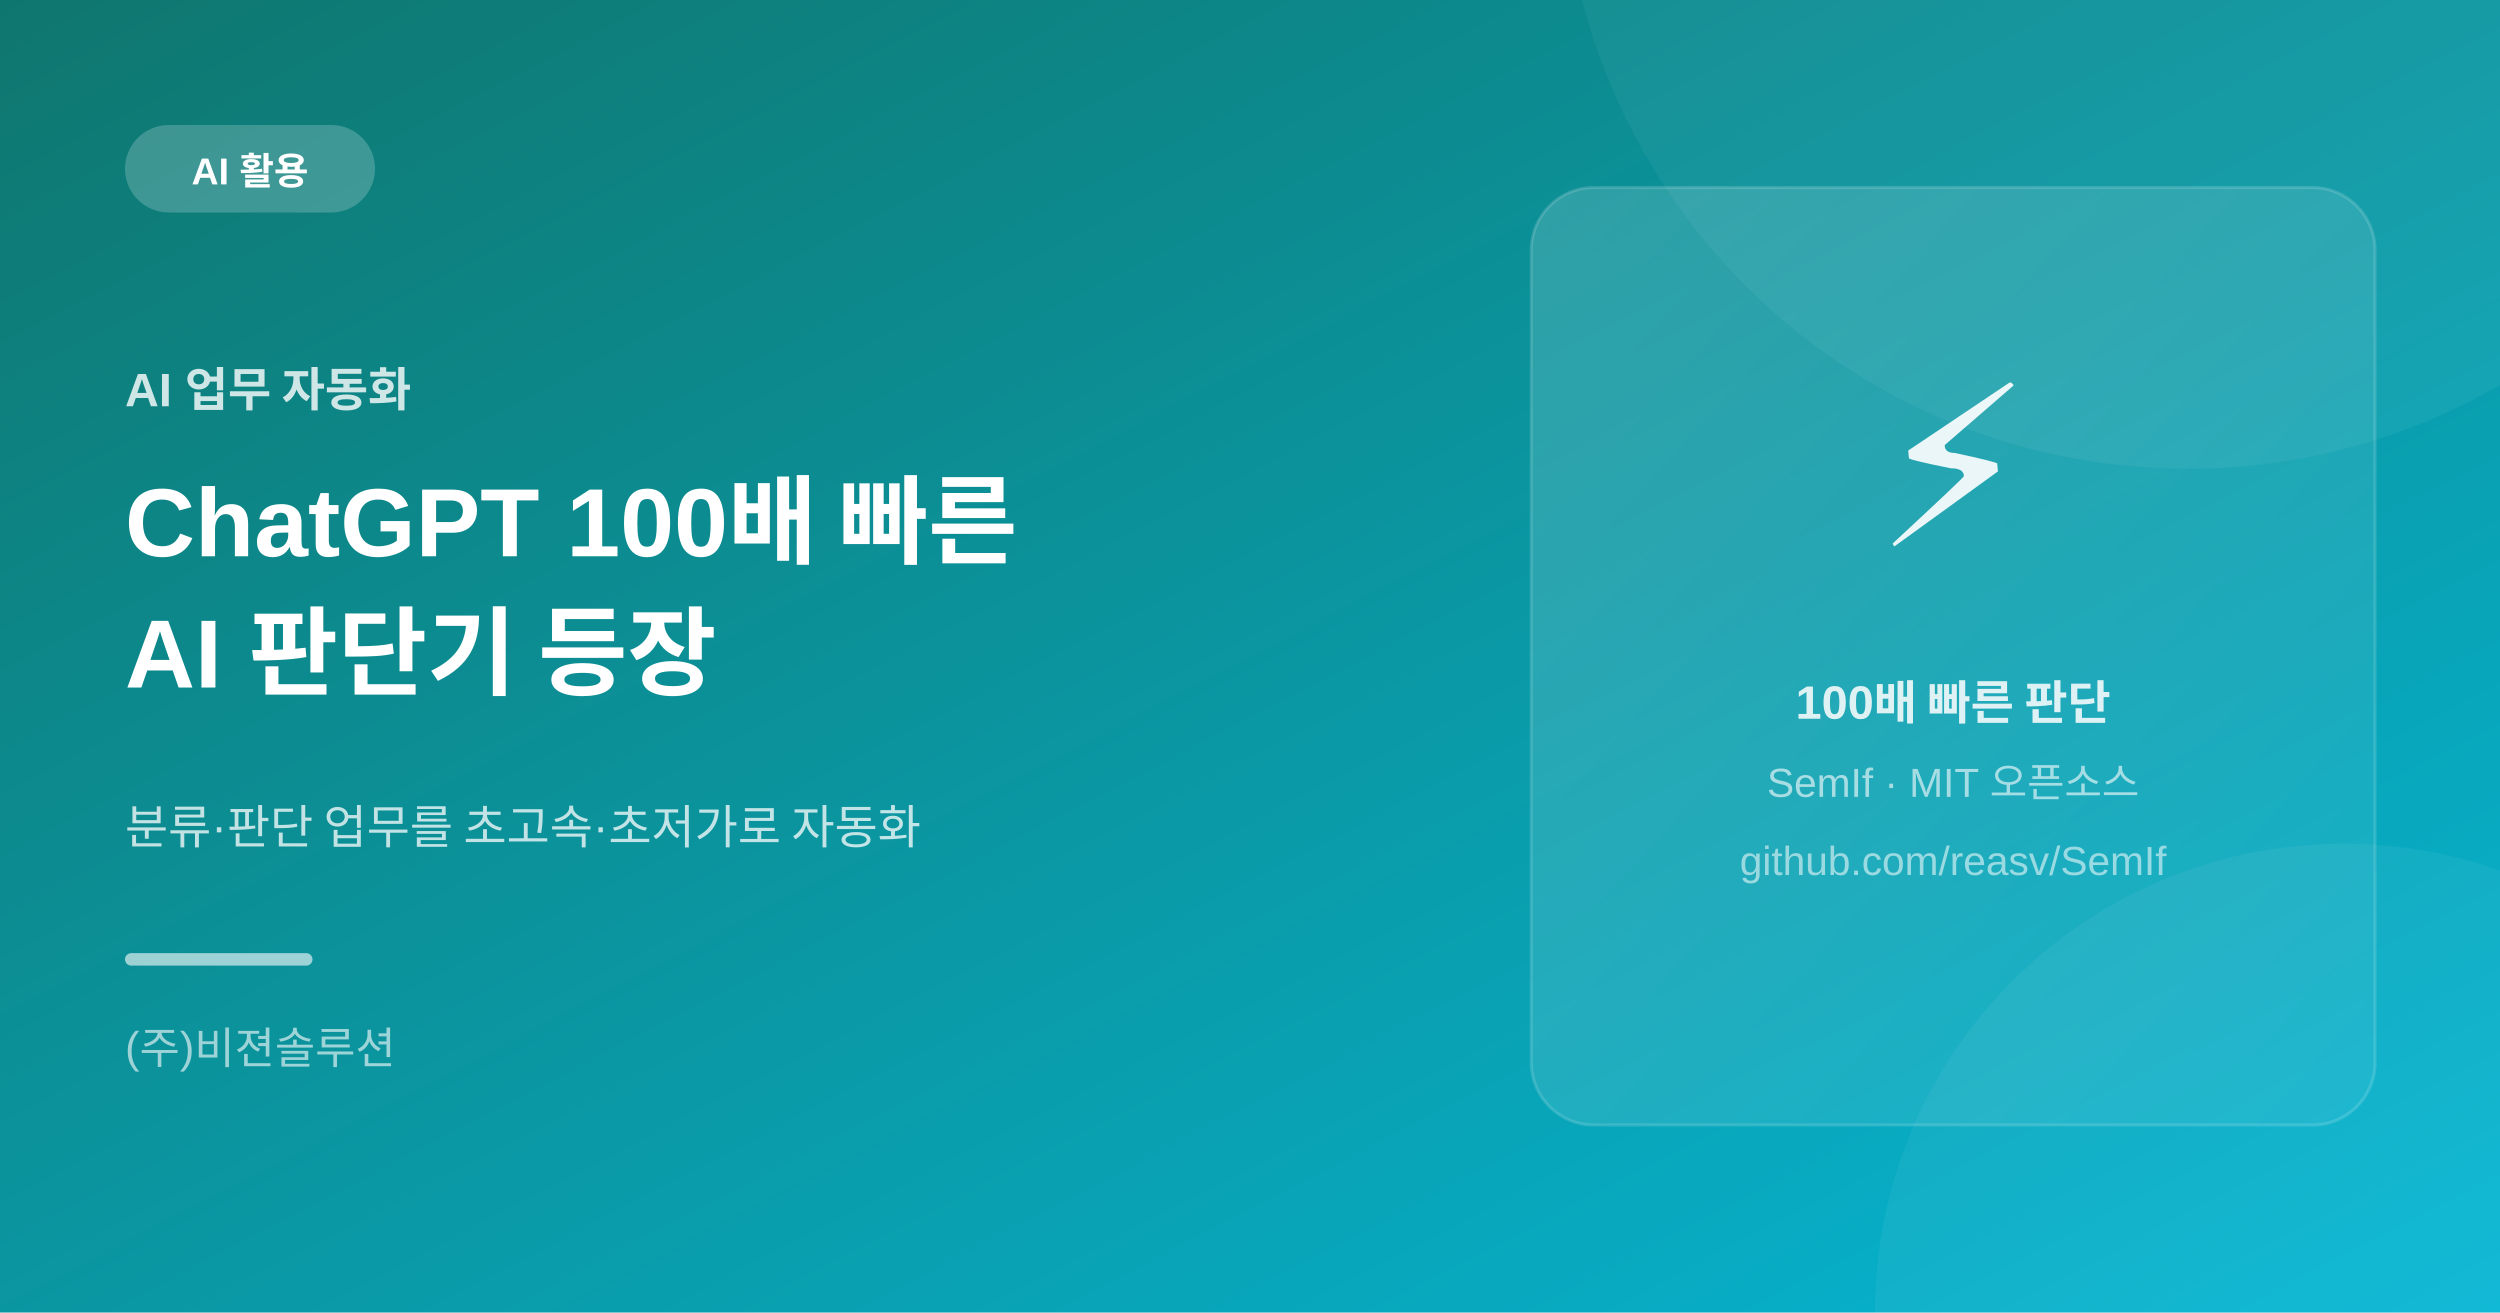
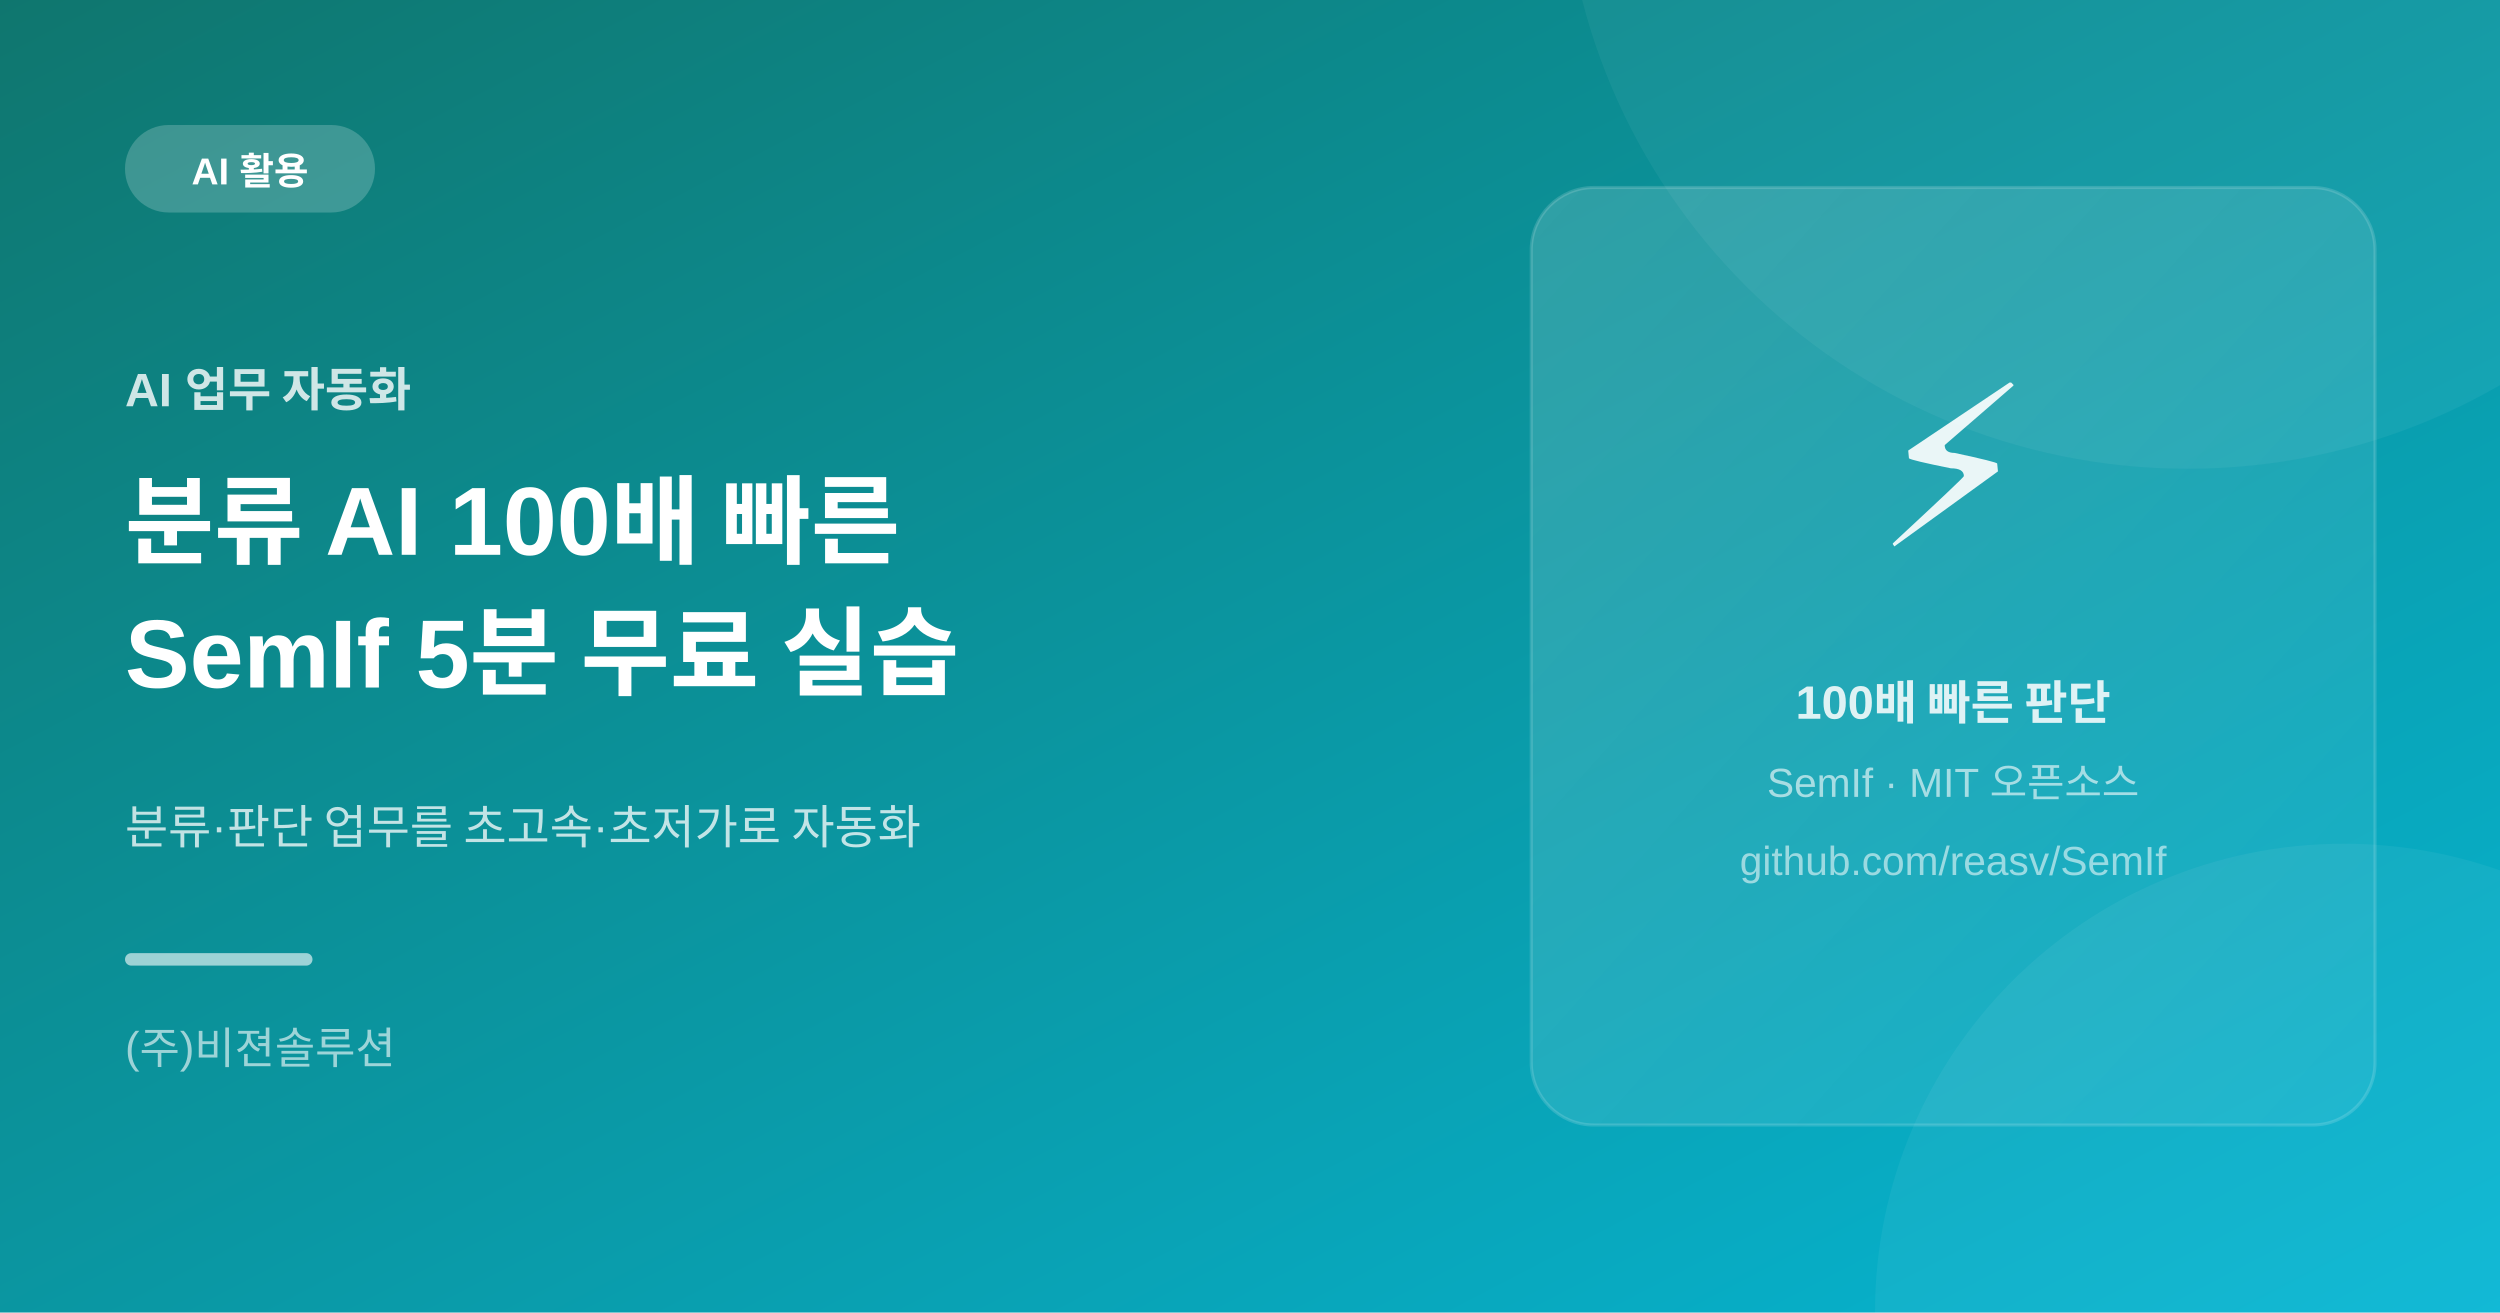
<svg xmlns="http://www.w3.org/2000/svg" viewBox="0 0 800 420" width="800" height="420">
  <defs>
    <linearGradient id="bg" x1="0%" y1="0%" x2="100%" y2="100%">
      <stop offset="0%" style="stop-color:#0f766e;stop-opacity:1" />
      <stop offset="100%" style="stop-color:#06b6d4;stop-opacity:1" />
    </linearGradient>
    <linearGradient id="card1" x1="0%" y1="0%" x2="100%" y2="100%">
      <stop offset="0%" style="stop-color:#ffffff;stop-opacity:0.15" />
      <stop offset="100%" style="stop-color:#ffffff;stop-opacity:0.05" />
    </linearGradient>
  </defs>
  <rect width="800" height="420" fill="url(#bg)" />
  <circle cx="700" cy="-50" r="200" fill="white" opacity="0.05" />
  <circle cx="750" cy="420" r="150" fill="white" opacity="0.05" />
  <rect x="40" y="40" width="80" height="28" rx="14" fill="white" opacity="0.2" />
  <text x="80" y="59" text-anchor="middle" font-family="Arial, sans-serif" font-size="12" font-weight="700" fill="white">AI 활용</text>
  <rect x="490" y="60" width="270" height="300" rx="20" fill="url(#card1)" stroke="white" stroke-opacity="0.15" stroke-width="1" />
  <text x="625" y="175" text-anchor="middle" font-family="Arial, sans-serif" font-size="72" fill="white" opacity="0.9">⚡</text>
  <text x="625" y="230" text-anchor="middle" font-family="Arial, sans-serif" font-size="15" font-weight="700" fill="white" opacity="0.85">100배 빠른 판단</text>
  <text x="625" y="255" text-anchor="middle" font-family="Arial, sans-serif" font-size="13" fill="white" opacity="0.6">SemIf · MIT 오픈소스</text>
  <text x="625" y="280" text-anchor="middle" font-family="Arial, sans-serif" font-size="13" fill="white" opacity="0.55">github.com/reasv/SemIf</text>
  <text x="40" y="130" font-family="Arial, sans-serif" font-size="15" font-weight="600" fill="white" opacity="0.8">AI 업무 자동화</text>
-   <text x="40" y="178" font-family="Arial, sans-serif" font-size="31" font-weight="900" fill="white">ChatGPT 100배 빠른</text>
-   <text x="40" y="220" font-family="Arial, sans-serif" font-size="31" font-weight="900" fill="white">AI 판단기 등장</text>
+   <text x="40" y="178" font-family="Arial, sans-serif" font-size="31" font-weight="900" fill="white">분류 AI 100배 빠른</text>
+   <text x="40" y="220" font-family="Arial, sans-serif" font-size="31" font-weight="900" fill="white">SemIf 5분 무료 실습</text>
  <text x="40" y="270" font-family="Arial, sans-serif" font-size="15" fill="white" opacity="0.75">분류·판단 업무를 초고속·초저가로 자동화</text>
  <rect x="40" y="305" width="60" height="4" rx="2" fill="white" opacity="0.6" />
  <text x="40" y="340" font-family="Arial, sans-serif" font-size="14" fill="white" opacity="0.6">(주)비젼솔루션</text>
</svg>
